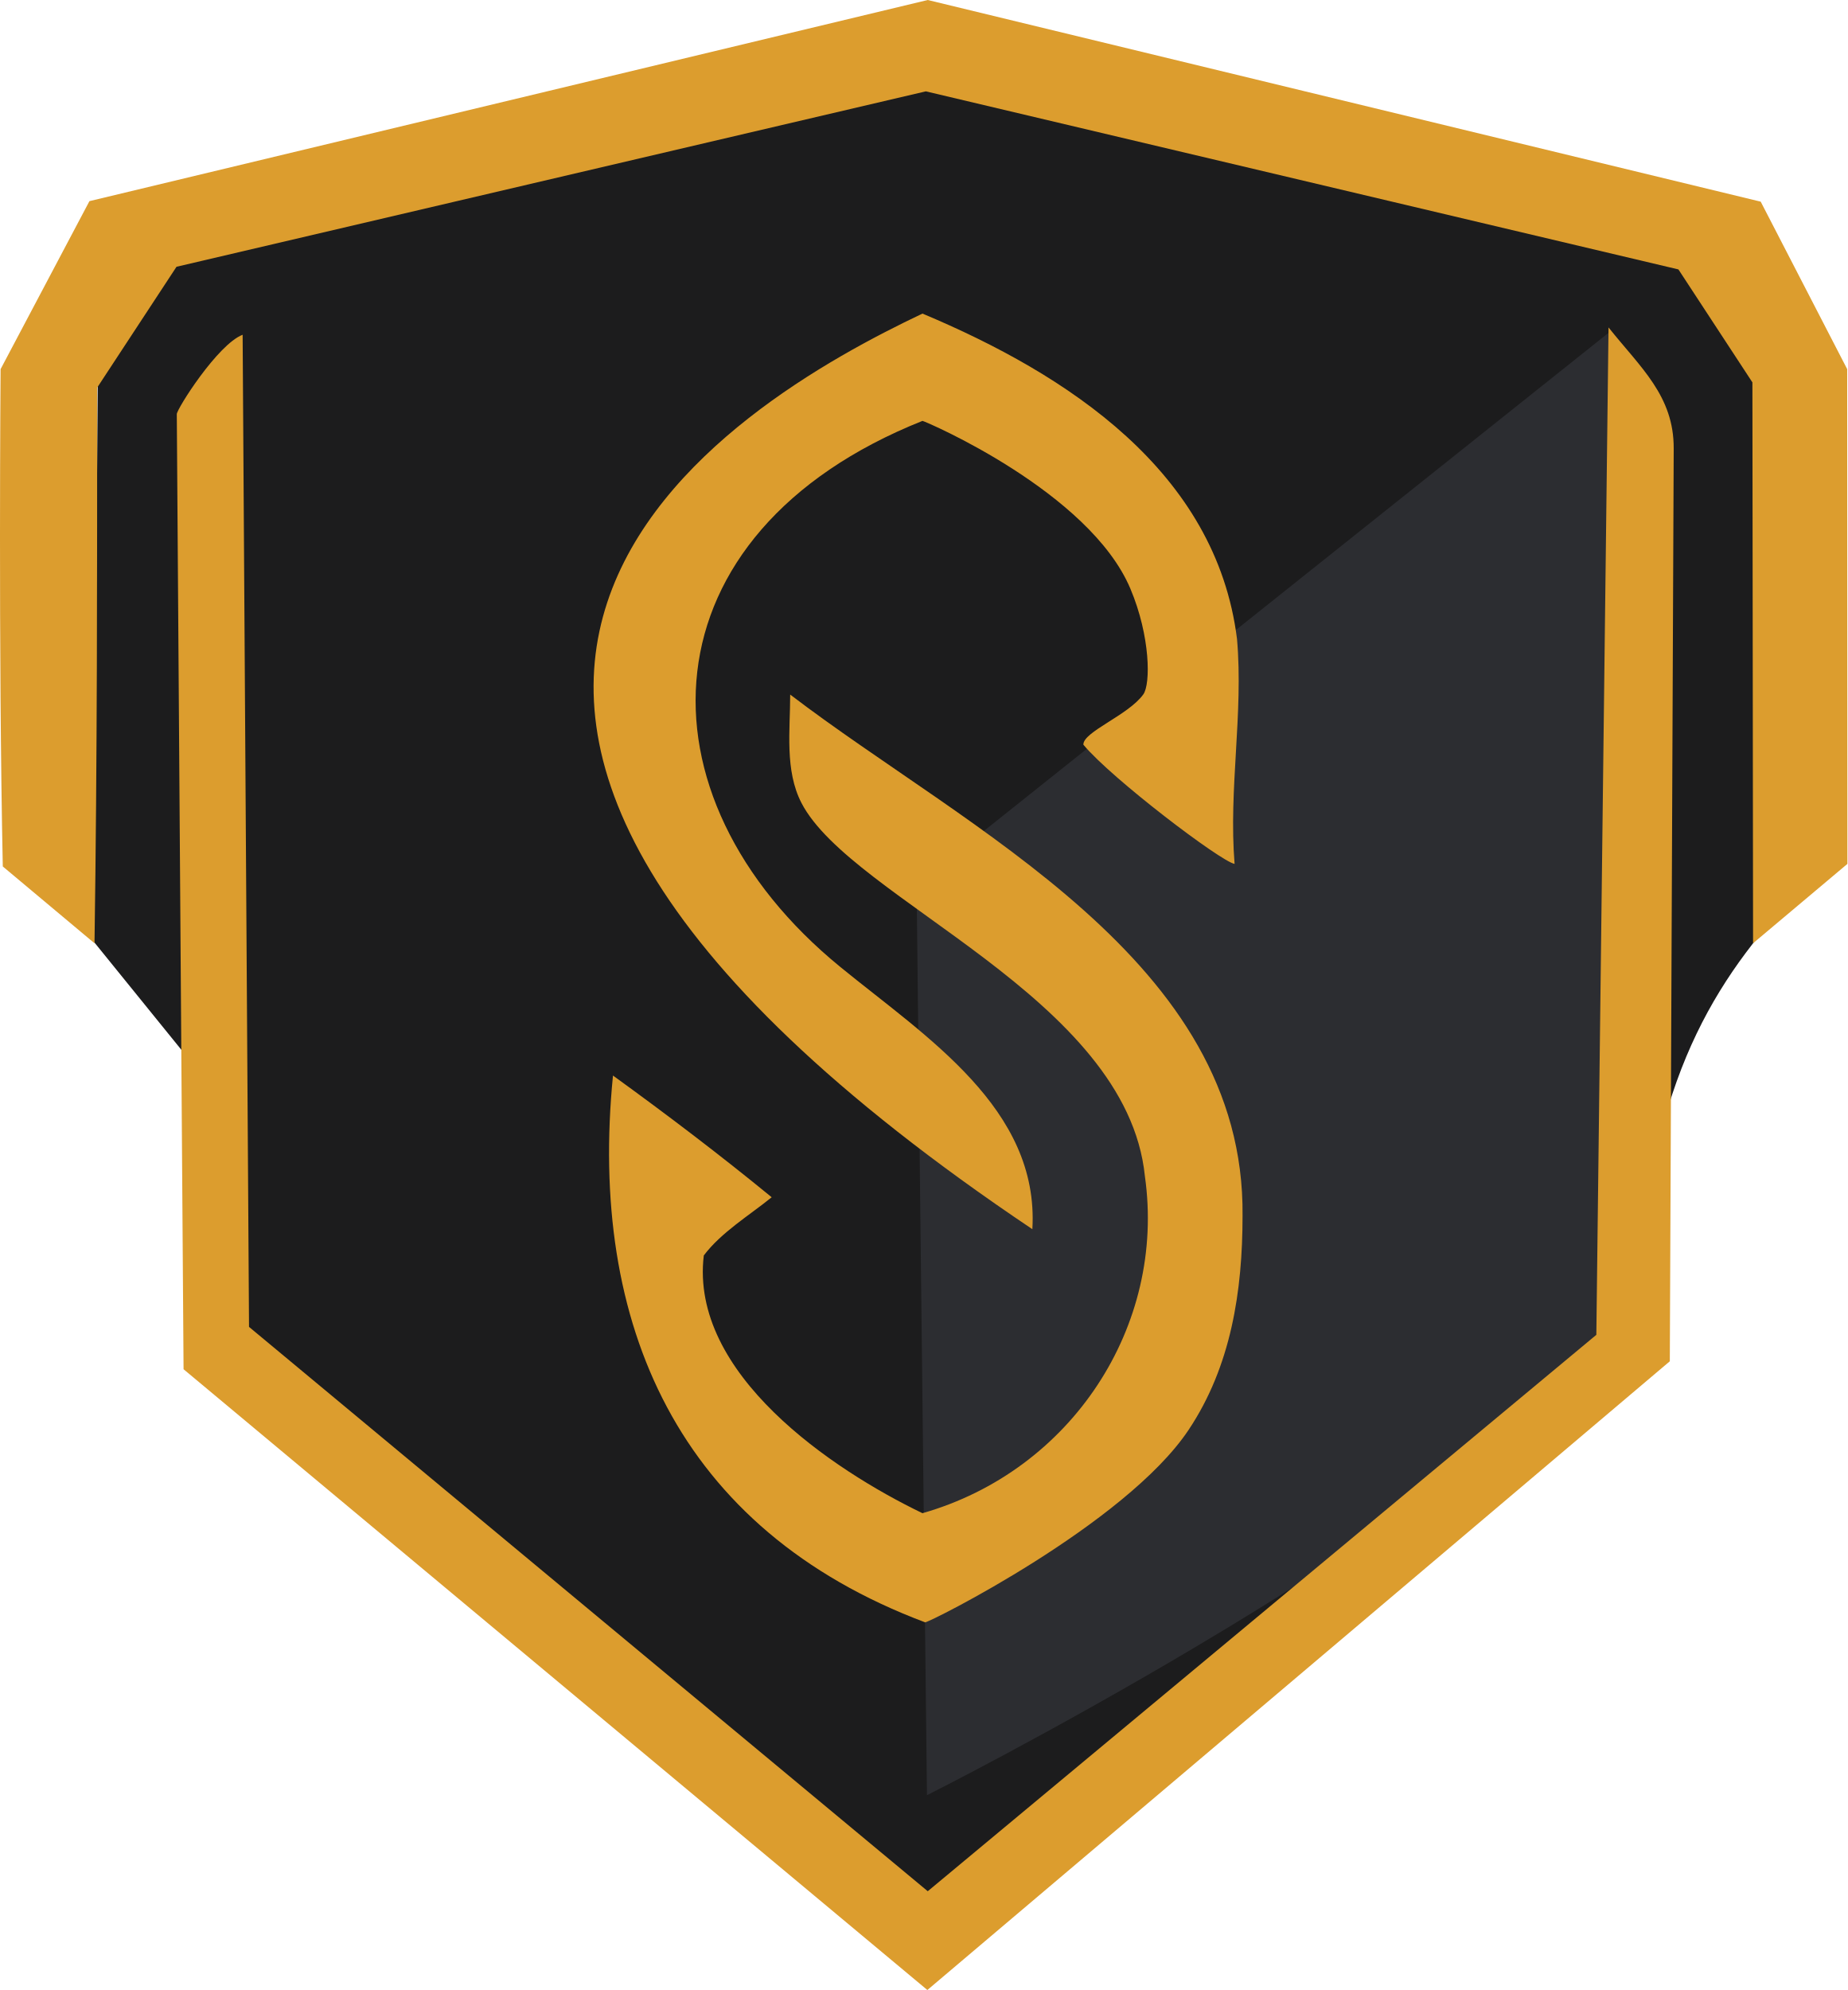
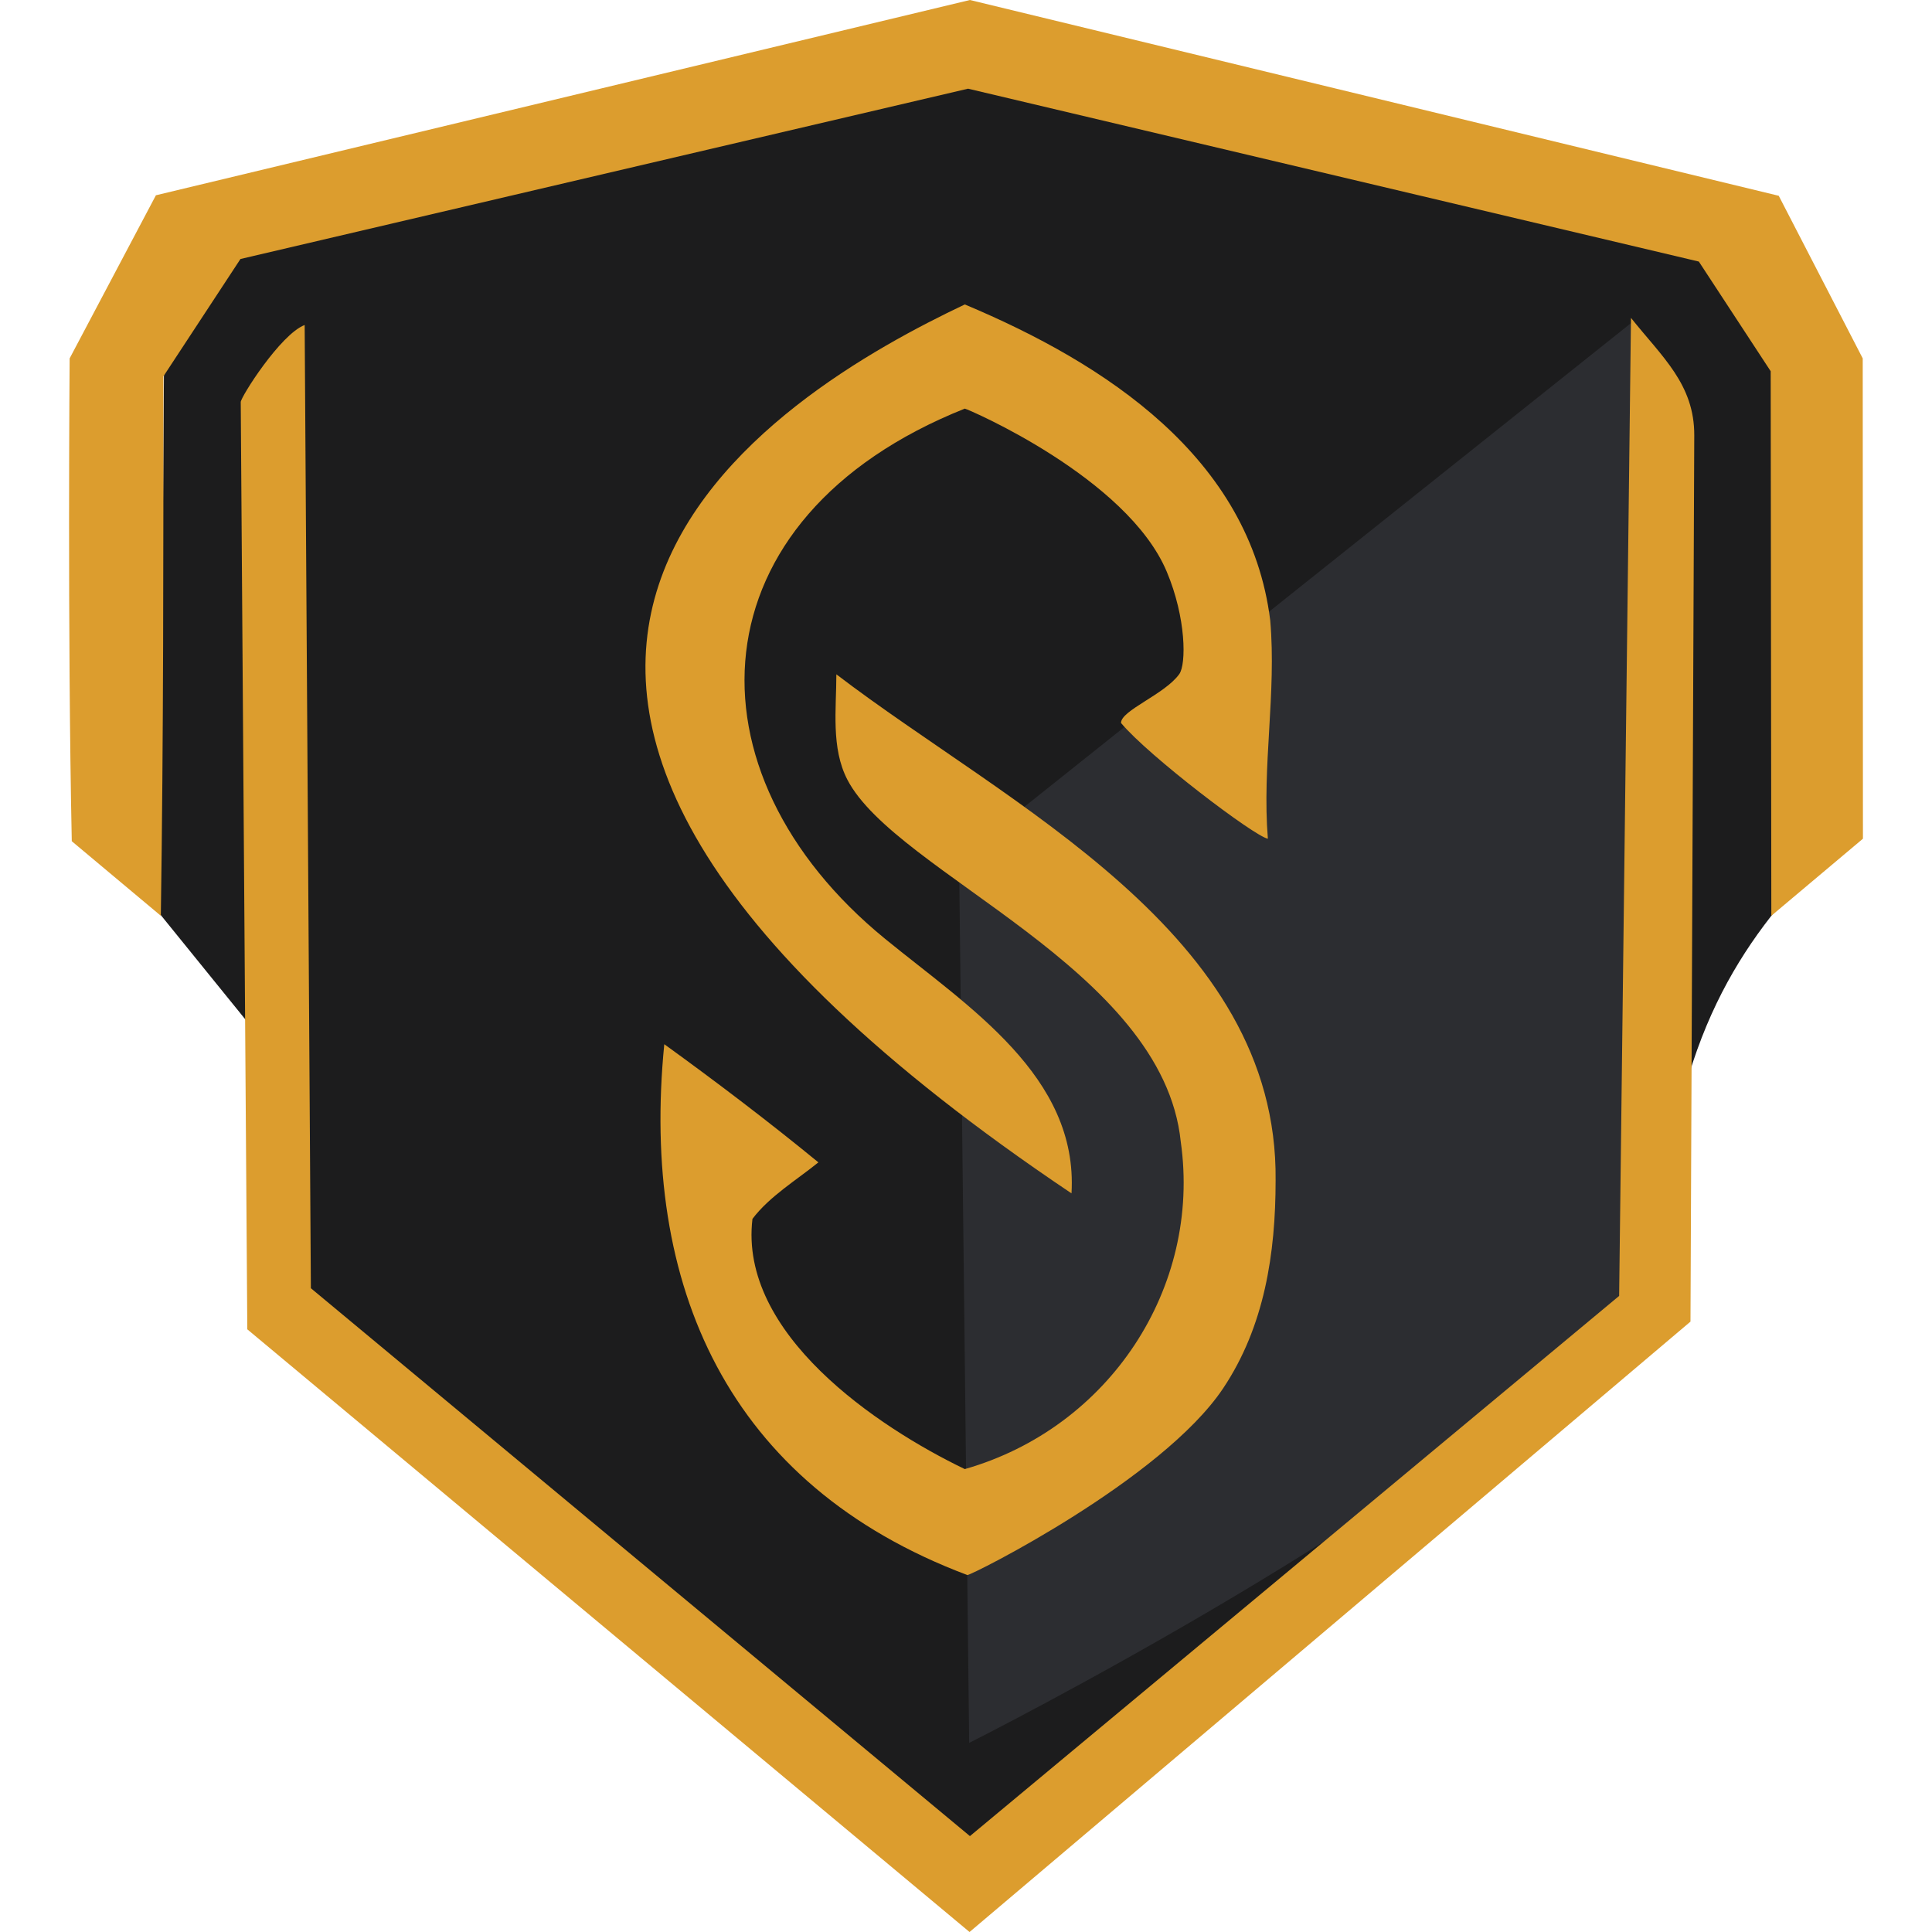
- <svg xmlns="http://www.w3.org/2000/svg" width="116.646mm" height="125.628mm" viewBox="0 0 116.646 125.628" version="1.1" id="svg1" xml:space="preserve">
+ <svg xmlns="http://www.w3.org/2000/svg" width="125.628mm" height="125.628mm" viewBox="0 0 125.628 125.628" version="1.1" id="svg1" xml:space="preserve">
  <defs id="defs1" />
-   <path style="fill:#1c1c1d;stroke-width:0.129" d="M 13.85,85.361 12.042,67.003 5.928,59.458 6.233,14.942 C 41.195,1.372 76.156,1.55 111.117,15.255 l 0.909,42.679 c -4.988,5.72 -8.536,12.833 -8.673,26.922 L 58.662,120.644 Z" id="path3167" />
-   <path style="fill:#2c2d31;stroke-width:0.126" d="M 57.873,55.846 101.667,20.929 101.61,84.807 C 89.892,97.585 58.529,113.331 58.529,113.331 Z" id="path3168" />
-   <g id="layer2" transform="translate(-18.45242,-10.72155)">
-     <g id="g1048576" style="display:inline">
-       <path style="fill:#dc9d2e;stroke:none" d="m 32.661,123.494 c 0.23,-15.413 0.22,-30.826 0.22,-46.24 l 6.606,-10.061 62.374,-14.6 62.644,14.82 6.159,9.401 0.055,46.68 7.853,-6.606 L 178.554,75.713 171.355,61.774 102.02,44.991 32.239,61.731 24.844,75.713 c 0,0 -0.193,23.35 0.183,41.389 l 7.633,6.392 M 101.58,71.089 c -15.427,7.326 -57.603,31.409 9.148,76.202 0.591,-10.038 -8.859,-16.004 -15.974,-21.815 -17.498,-14.28 -16.562,-36.128 6.826,-45.457 0.286,0.049 13.912,5.906 17.309,13.97 1.677,3.98 1.683,7.943 1.076,8.789 -1.252,1.746 -5.023,3.118 -4.991,4.19 2.348,2.822 11.446,9.729 12.587,9.921 -0.509,-6.24 0.745,-12.49 0.202,-18.716 C 126.022,84.225 113.657,76.156 101.58,71.089 m 62.209,87.195 0.324,-75.965 c 0.019,-4.386 -2.758,-6.729 -5.425,-10.078 l -1.015,83.841 -55.653,46.307 L 45.523,155.421 44.991,72.851 c -2.087,0.803 -5.483,6.183 -5.48,6.606 l 0.563,79.488 61.913,51.665 M 90.57,102.796 c 0,2.956 -0.469,6.306 0.942,9.028 4.181,8.063 27.07,16.19 28.582,31.047 1.775,12.495 -6.124,24.521 -18.514,28.056 -7.524,-3.623 -19.383,-11.611 -18.202,-21.45 1.463,-1.934 3.757,-3.309 5.652,-4.844 -4.297,-3.522 -8.713,-6.874 -13.211,-10.129 -2.047,20.671 5.386,37.766 25.982,45.506 0.331,0.034 16.681,-8.167 21.921,-16 3.554,-5.313 4.502,-11.582 4.502,-17.835 0.217,-21.233 -22.872,-32.08 -37.652,-43.377" id="path1048576" transform="matrix(0.758538,0,0,0.758538,-0.3552461,-23.4056)" />
+   <g transform="translate(4.49107,0)">
+     <path style="fill:#1c1c1d;stroke-width:0.129" d="M 13.85,85.361 12.042,67.003 5.928,59.458 6.233,14.942 C 41.195,1.372 76.156,1.55 111.117,15.255 l 0.909,42.679 c -4.988,5.72 -8.536,12.833 -8.673,26.922 L 58.662,120.644 Z" id="path3167" />
+     <path style="fill:#2c2d31;stroke-width:0.126" d="M 57.873,55.846 101.667,20.929 101.61,84.807 C 89.892,97.585 58.529,113.331 58.529,113.331 Z" id="path3168" />
+     <g id="layer2" transform="translate(-18.45242,-10.72155)">
+       <g id="g1048576" style="display:inline">
+         <path style="fill:#dc9d2e;stroke:none" d="m 32.661,123.494 c 0.23,-15.413 0.22,-30.826 0.22,-46.24 l 6.606,-10.061 62.374,-14.6 62.644,14.82 6.159,9.401 0.055,46.68 7.853,-6.606 L 178.554,75.713 171.355,61.774 102.02,44.991 32.239,61.731 24.844,75.713 c 0,0 -0.193,23.35 0.183,41.389 l 7.633,6.392 M 101.58,71.089 c -15.427,7.326 -57.603,31.409 9.148,76.202 0.591,-10.038 -8.859,-16.004 -15.974,-21.815 -17.498,-14.28 -16.562,-36.128 6.826,-45.457 0.286,0.049 13.912,5.906 17.309,13.97 1.677,3.98 1.683,7.943 1.076,8.789 -1.252,1.746 -5.023,3.118 -4.991,4.19 2.348,2.822 11.446,9.729 12.587,9.921 -0.509,-6.24 0.745,-12.49 0.202,-18.716 C 126.022,84.225 113.657,76.156 101.58,71.089 m 62.209,87.195 0.324,-75.965 c 0.019,-4.386 -2.758,-6.729 -5.425,-10.078 l -1.015,83.841 -55.653,46.307 L 45.523,155.421 44.991,72.851 c -2.087,0.803 -5.483,6.183 -5.48,6.606 l 0.563,79.488 61.913,51.665 M 90.57,102.796 c 0,2.956 -0.469,6.306 0.942,9.028 4.181,8.063 27.07,16.19 28.582,31.047 1.775,12.495 -6.124,24.521 -18.514,28.056 -7.524,-3.623 -19.383,-11.611 -18.202,-21.45 1.463,-1.934 3.757,-3.309 5.652,-4.844 -4.297,-3.522 -8.713,-6.874 -13.211,-10.129 -2.047,20.671 5.386,37.766 25.982,45.506 0.331,0.034 16.681,-8.167 21.921,-16 3.554,-5.313 4.502,-11.582 4.502,-17.835 0.217,-21.233 -22.872,-32.08 -37.652,-43.377" id="path1048576" transform="matrix(0.758538,0,0,0.758538,-0.3552461,-23.4056)" />
+       </g>
    </g>
  </g>
</svg>
